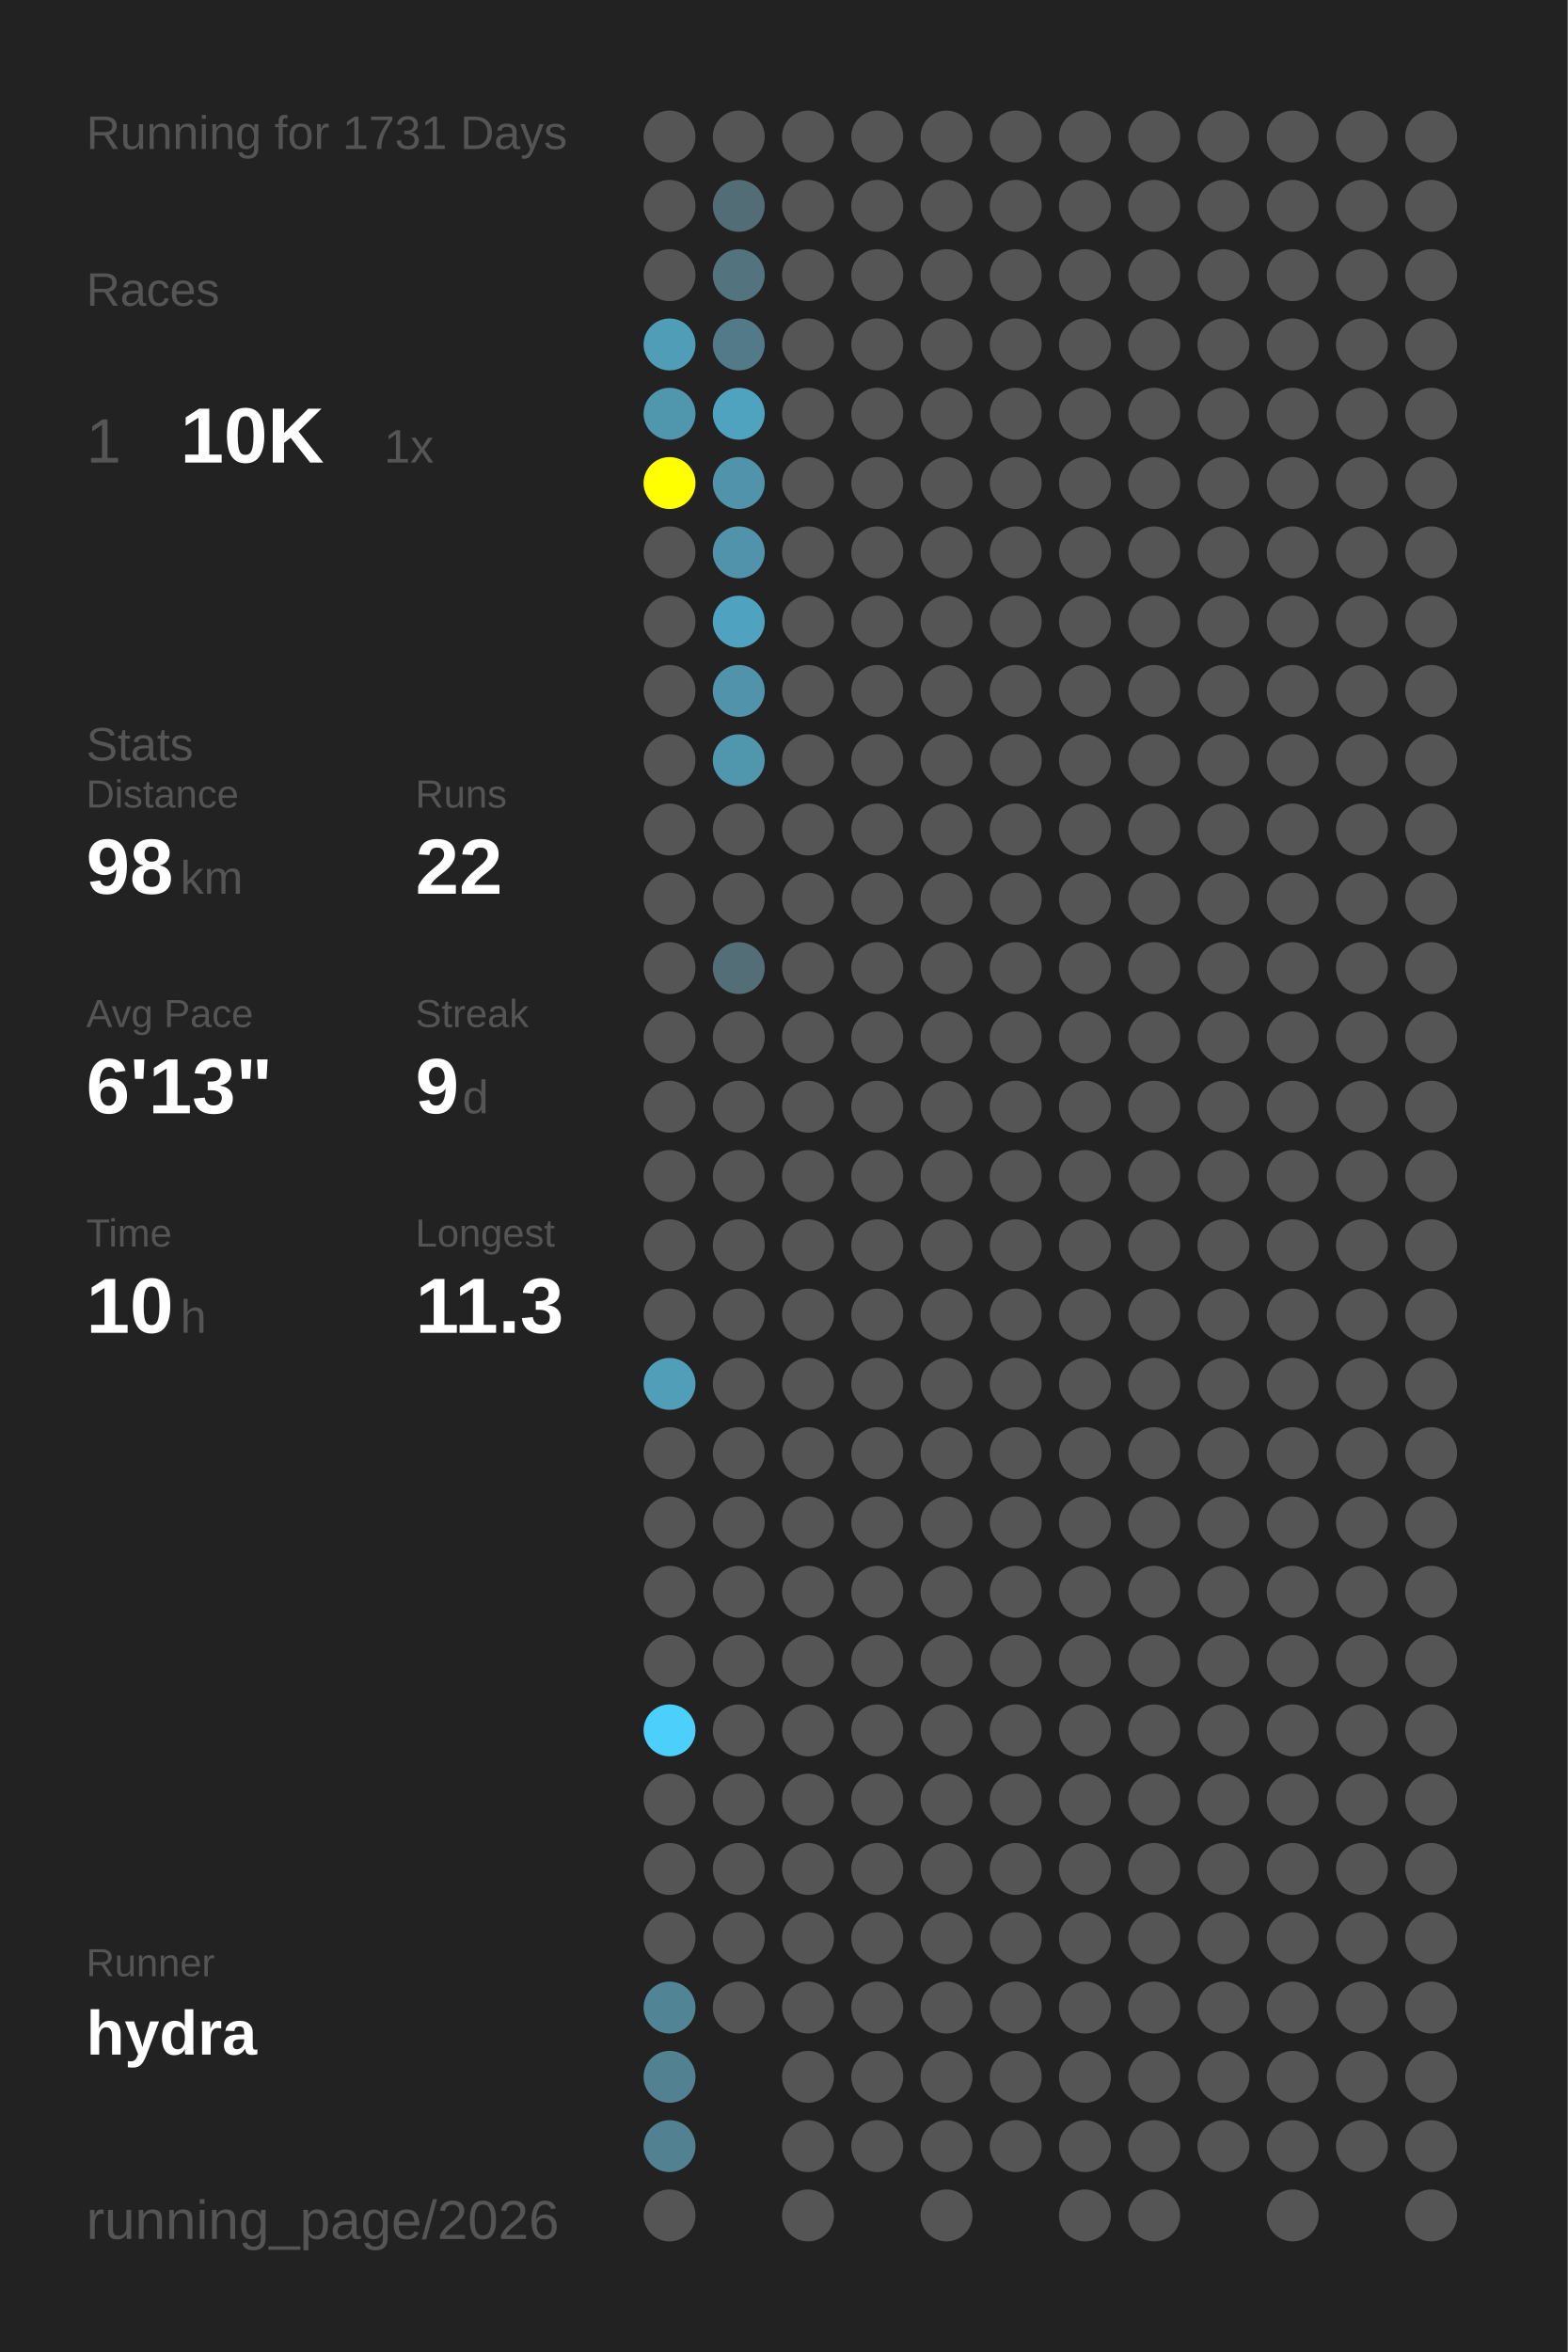
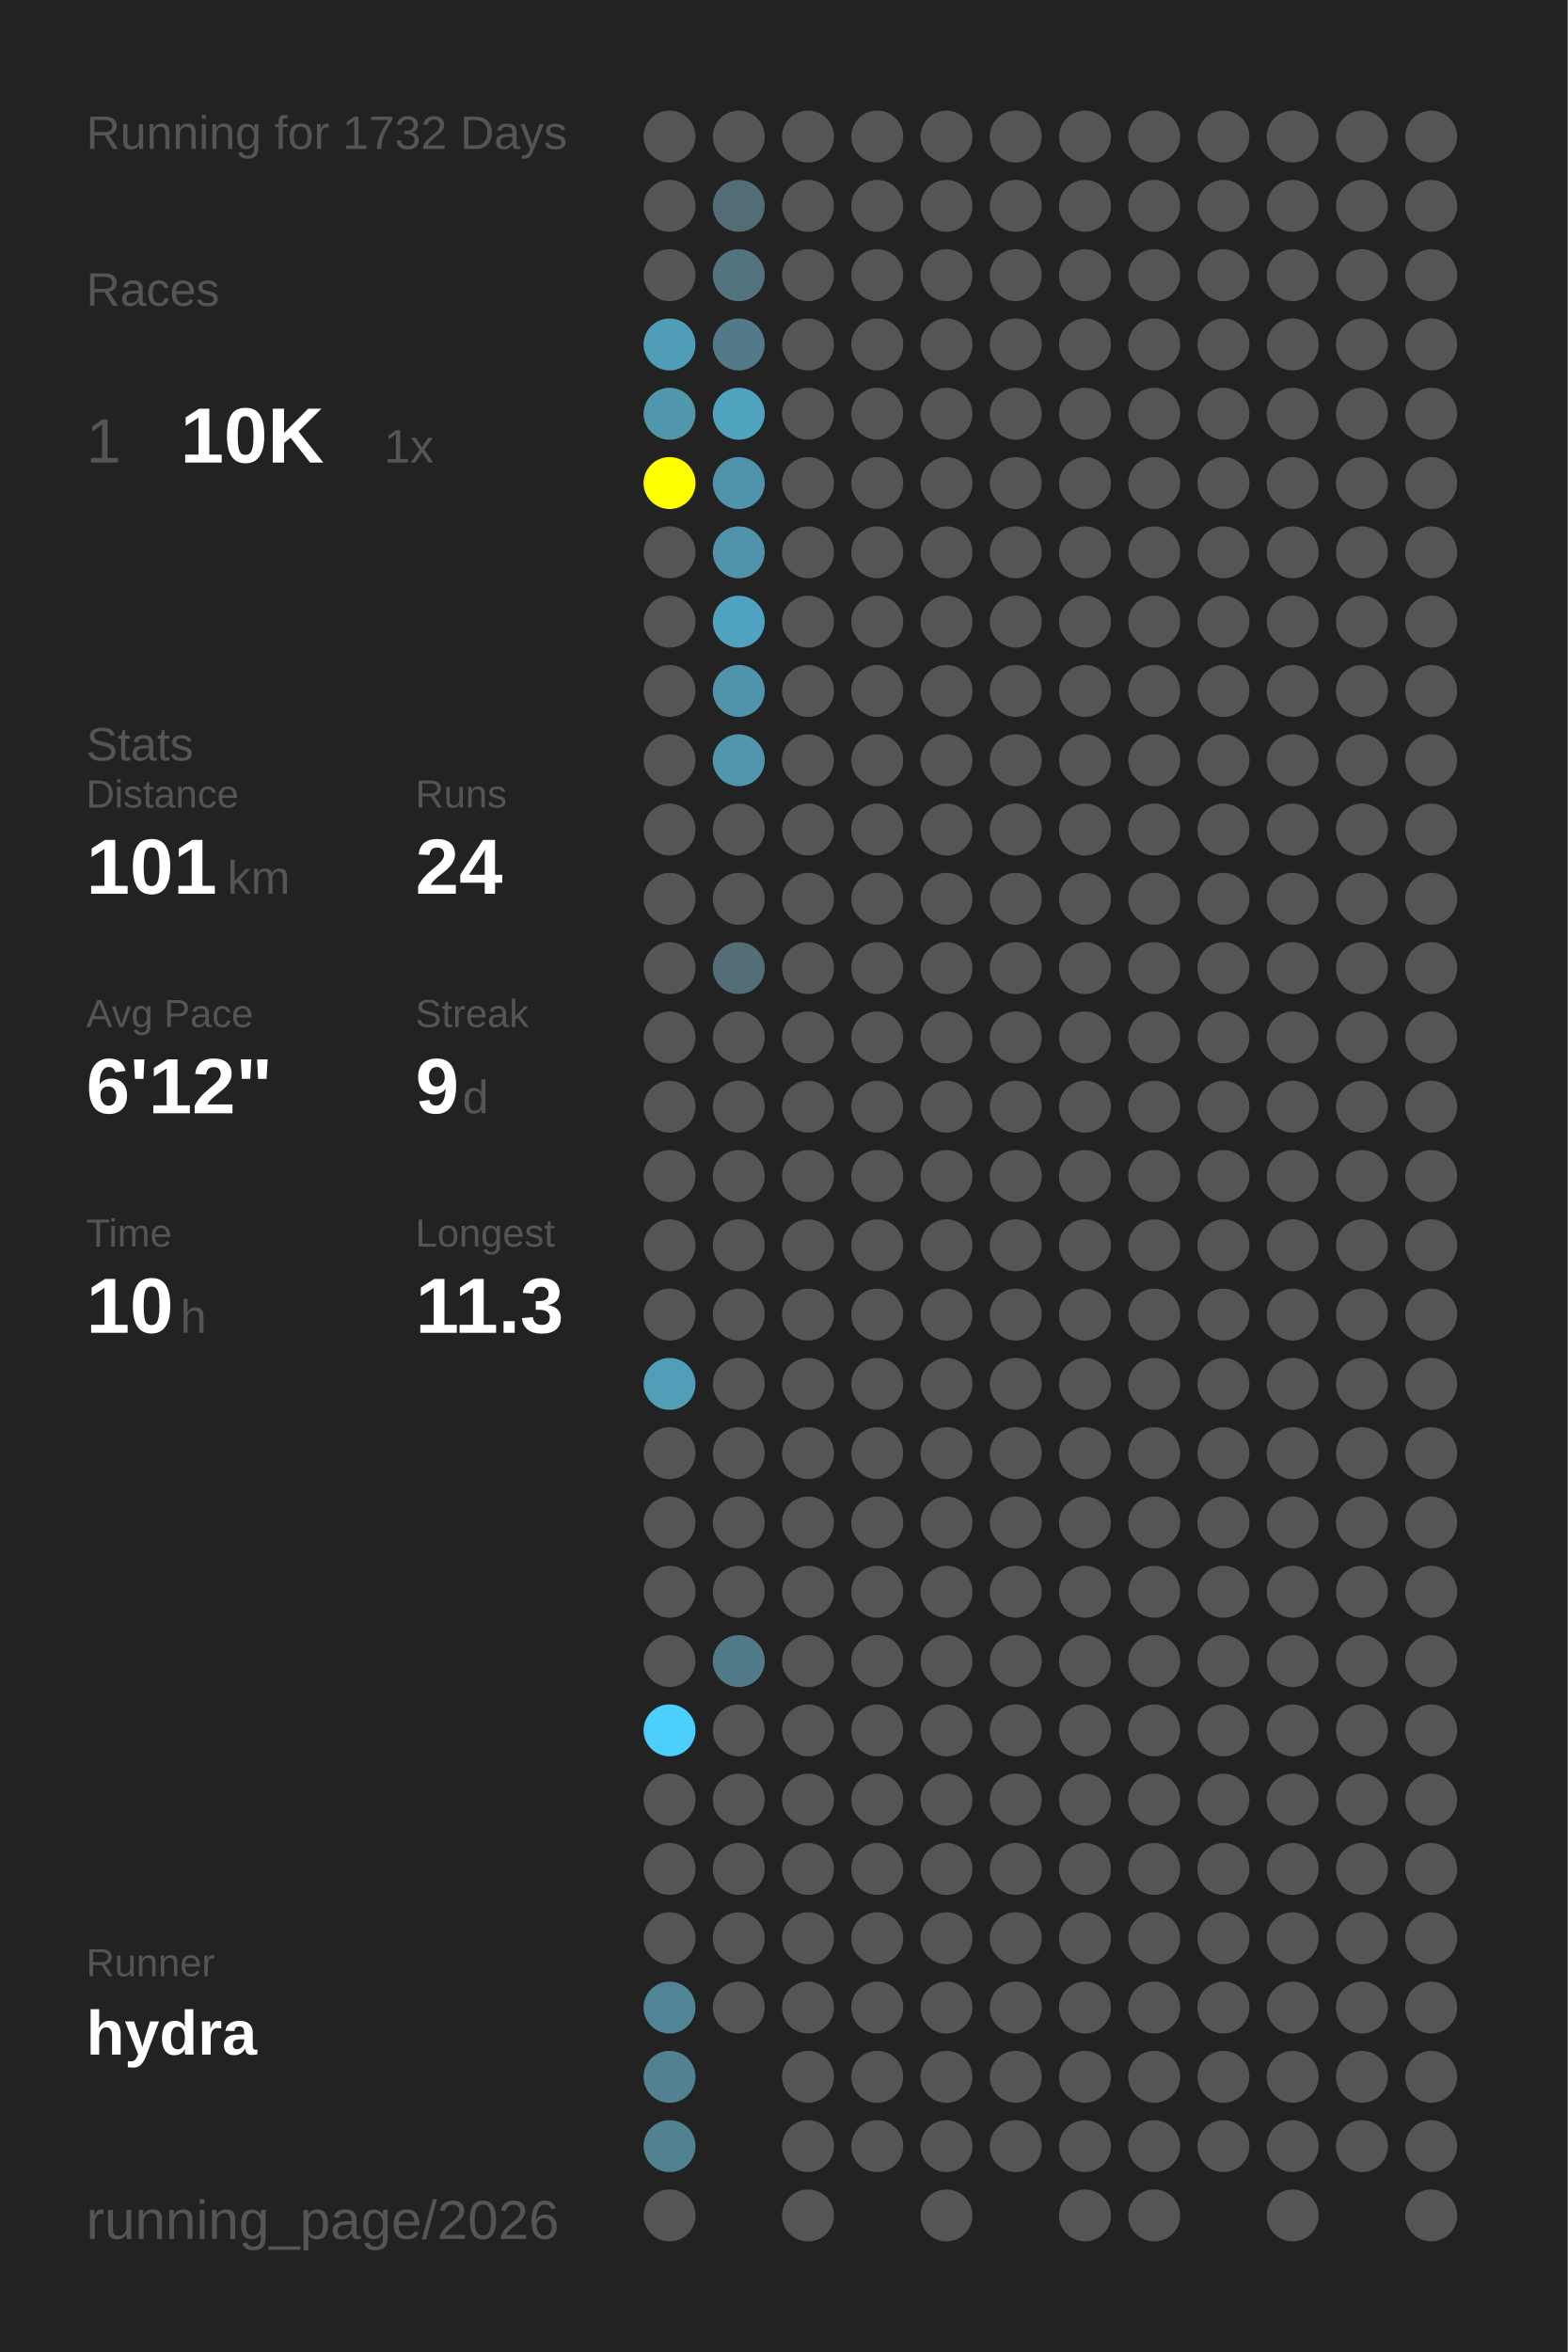
<svg xmlns="http://www.w3.org/2000/svg" baseProfile="full" height="300mm" version="1.1" viewBox="0,0,200,300" width="200mm">
  <defs />
  <rect fill="#222222" height="300" width="200" x="0" y="0" />
-   <text fill="#555555" style="font-size:6px; font-family:Arial;" x="11" y="19">Running for 1731 Days</text>
+   <text fill="#555555" style="font-size:6px; font-family:Arial;" x="11" y="19">Running for 1732 Days</text>
  <text fill="#555555" style="font-size:6px; font-family:Arial;" x="11" y="39">Races</text>
  <text fill="#555555" style="font-size:8px; font-family:Arial;" x="11" y="59">1</text>
  <text fill="#FFFFFF" style="font-size:10px; font-family:Arial; font-weight:bold;" x="23" y="59">10K</text>
  <text fill="#555555" style="font-size:6px; font-family:Arial;" x="49" y="59">1x</text>
  <text fill="#555555" style="font-size:6px; font-family:Arial;" x="11" y="97">Stats</text>
  <text fill="#555555" style="font-size:5px; font-family:Arial;" x="11" y="103">Distance</text>
-   <text fill="#FFFFFF" style="font-size:10px; font-family:Arial; font-weight:bold;" x="11" y="114">98</text>
-   <text fill="#555555" style="font-size:6px; font-family:Arial;" x="23" y="114">km</text>
+   <text fill="#FFFFFF" style="font-size:10px; font-family:Arial; font-weight:bold;" x="11" y="114">101</text>
+   <text fill="#555555" style="font-size:6px; font-family:Arial;" x="29" y="114">km</text>
  <text fill="#555555" style="font-size:5px; font-family:Arial;" x="53" y="103">Runs</text>
-   <text fill="#FFFFFF" style="font-size:10px; font-family:Arial; font-weight:bold;" x="53" y="114">22</text>
+   <text fill="#FFFFFF" style="font-size:10px; font-family:Arial; font-weight:bold;" x="53" y="114">24</text>
  <text fill="#555555" style="font-size:5px; font-family:Arial;" x="11" y="131">Avg Pace</text>
-   <text fill="#FFFFFF" style="font-size:10px; font-family:Arial; font-weight:bold;" x="11" y="142">6'13"</text>
+   <text fill="#FFFFFF" style="font-size:10px; font-family:Arial; font-weight:bold;" x="11" y="142">6'12"</text>
  <text fill="#555555" style="font-size:5px; font-family:Arial;" x="53" y="131">Streak</text>
  <text fill="#FFFFFF" style="font-size:10px; font-family:Arial; font-weight:bold;" x="53" y="142">9</text>
  <text fill="#555555" style="font-size:6px; font-family:Arial;" x="59" y="142">d</text>
  <text fill="#555555" style="font-size:5px; font-family:Arial;" x="11" y="159">Time</text>
  <text fill="#FFFFFF" style="font-size:10px; font-family:Arial; font-weight:bold;" x="11" y="170">10</text>
  <text fill="#555555" style="font-size:6px; font-family:Arial;" x="23" y="170">h</text>
  <text fill="#555555" style="font-size:5px; font-family:Arial;" x="53" y="159">Longest</text>
  <text fill="#FFFFFF" style="font-size:10px; font-family:Arial; font-weight:bold;" x="53" y="170">11.3</text>
  <text fill="#555555" style="font-size:5px; font-family:Arial;" x="11" y="252.065">Runner</text>
  <text fill="#FFFFFF" style="font-size:8px; font-family:Arial; font-weight:bold;" x="11" y="262.065">hydra</text>
  <text fill="#555555" style="font-size:7px; font-family:Arial;" x="11" y="285.581">running_page/2026</text>
  <circle cx="85.417" cy="17.419" fill="#555555" r="3.312" />
  <circle cx="85.417" cy="26.258" fill="#555555" r="3.312" />
  <circle cx="85.417" cy="35.097" fill="#555555" r="3.312" />
  <circle cx="85.417" cy="43.935" fill="#509db7" r="3.312" />
  <circle cx="85.417" cy="52.774" fill="#5096ad" r="3.312" />
  <circle cx="85.417" cy="61.613" fill="#FFFF00" r="3.312" />
  <circle cx="85.417" cy="70.452" fill="#555555" r="3.312" />
  <circle cx="85.417" cy="79.29" fill="#555555" r="3.312" />
  <circle cx="85.417" cy="88.129" fill="#555555" r="3.312" />
  <circle cx="85.417" cy="96.968" fill="#555555" r="3.312" />
  <circle cx="85.417" cy="105.806" fill="#555555" r="3.312" />
  <circle cx="85.417" cy="114.645" fill="#555555" r="3.312" />
  <circle cx="85.417" cy="123.484" fill="#555555" r="3.312" />
  <circle cx="85.417" cy="132.323" fill="#555555" r="3.312" />
  <circle cx="85.417" cy="141.161" fill="#555555" r="3.312" />
  <circle cx="85.417" cy="150" fill="#555555" r="3.312" />
  <circle cx="85.417" cy="158.839" fill="#555555" r="3.312" />
  <circle cx="85.417" cy="167.677" fill="#555555" r="3.312" />
  <circle cx="85.417" cy="176.516" fill="#509eb8" r="3.312" />
  <circle cx="85.417" cy="185.355" fill="#555555" r="3.312" />
  <circle cx="85.417" cy="194.194" fill="#555555" r="3.312" />
  <circle cx="85.417" cy="203.032" fill="#555555" r="3.312" />
  <circle cx="85.417" cy="211.871" fill="#555555" r="3.312" />
  <circle cx="85.417" cy="220.71" fill="#4dcffc" r="3.312" />
  <circle cx="85.417" cy="229.548" fill="#555555" r="3.312" />
  <circle cx="85.417" cy="238.387" fill="#555555" r="3.312" />
  <circle cx="85.417" cy="247.226" fill="#555555" r="3.312" />
  <circle cx="85.417" cy="256.065" fill="#518495" r="3.312" />
  <circle cx="85.417" cy="264.903" fill="#528292" r="3.312" />
  <circle cx="85.417" cy="273.742" fill="#528292" r="3.312" />
  <circle cx="85.417" cy="282.581" fill="#555555" r="3.312" />
  <circle cx="94.25" cy="17.419" fill="#555555" r="3.312" />
  <circle cx="94.25" cy="26.258" fill="#536d76" r="3.312" />
  <circle cx="94.25" cy="35.097" fill="#53747f" r="3.312" />
  <circle cx="94.25" cy="43.935" fill="#527a88" r="3.312" />
  <circle cx="94.25" cy="52.774" fill="#50a3bf" r="3.312" />
  <circle cx="94.25" cy="61.613" fill="#5093aa" r="3.312" />
  <circle cx="94.25" cy="70.452" fill="#5093aa" r="3.312" />
  <circle cx="94.25" cy="79.29" fill="#4fa3c0" r="3.312" />
  <circle cx="94.25" cy="88.129" fill="#5093aa" r="3.312" />
  <circle cx="94.25" cy="96.968" fill="#5096ad" r="3.312" />
  <circle cx="94.25" cy="105.806" fill="#555555" r="3.312" />
  <circle cx="94.25" cy="114.645" fill="#555555" r="3.312" />
  <circle cx="94.25" cy="123.484" fill="#536e77" r="3.312" />
  <circle cx="94.25" cy="132.323" fill="#555555" r="3.312" />
  <circle cx="94.25" cy="141.161" fill="#555555" r="3.312" />
  <circle cx="94.25" cy="150" fill="#555555" r="3.312" />
  <circle cx="94.25" cy="158.839" fill="#555555" r="3.312" />
  <circle cx="94.25" cy="167.677" fill="#555555" r="3.312" />
  <circle cx="94.25" cy="176.516" fill="#555555" r="3.312" />
  <circle cx="94.25" cy="185.355" fill="#555555" r="3.312" />
  <circle cx="94.25" cy="194.194" fill="#555555" r="3.312" />
  <circle cx="94.25" cy="203.032" fill="#555555" r="3.312" />
-   <circle cx="94.25" cy="211.871" fill="#555555" r="3.312" />
+   <circle cx="94.25" cy="211.871" fill="#527b89" r="3.312" />
  <circle cx="94.25" cy="220.71" fill="#555555" r="3.312" />
  <circle cx="94.25" cy="229.548" fill="#555555" r="3.312" />
  <circle cx="94.25" cy="238.387" fill="#555555" r="3.312" />
  <circle cx="94.25" cy="247.226" fill="#555555" r="3.312" />
  <circle cx="94.25" cy="256.065" fill="#555555" r="3.312" />
  <circle cx="103.083" cy="17.419" fill="#555555" r="3.312" />
  <circle cx="103.083" cy="26.258" fill="#555555" r="3.312" />
  <circle cx="103.083" cy="35.097" fill="#555555" r="3.312" />
  <circle cx="103.083" cy="43.935" fill="#555555" r="3.312" />
  <circle cx="103.083" cy="52.774" fill="#555555" r="3.312" />
  <circle cx="103.083" cy="61.613" fill="#555555" r="3.312" />
  <circle cx="103.083" cy="70.452" fill="#555555" r="3.312" />
  <circle cx="103.083" cy="79.29" fill="#555555" r="3.312" />
  <circle cx="103.083" cy="88.129" fill="#555555" r="3.312" />
  <circle cx="103.083" cy="96.968" fill="#555555" r="3.312" />
  <circle cx="103.083" cy="105.806" fill="#555555" r="3.312" />
  <circle cx="103.083" cy="114.645" fill="#555555" r="3.312" />
  <circle cx="103.083" cy="123.484" fill="#555555" r="3.312" />
  <circle cx="103.083" cy="132.323" fill="#555555" r="3.312" />
  <circle cx="103.083" cy="141.161" fill="#555555" r="3.312" />
  <circle cx="103.083" cy="150" fill="#555555" r="3.312" />
  <circle cx="103.083" cy="158.839" fill="#555555" r="3.312" />
  <circle cx="103.083" cy="167.677" fill="#555555" r="3.312" />
  <circle cx="103.083" cy="176.516" fill="#555555" r="3.312" />
  <circle cx="103.083" cy="185.355" fill="#555555" r="3.312" />
  <circle cx="103.083" cy="194.194" fill="#555555" r="3.312" />
  <circle cx="103.083" cy="203.032" fill="#555555" r="3.312" />
  <circle cx="103.083" cy="211.871" fill="#555555" r="3.312" />
  <circle cx="103.083" cy="220.71" fill="#555555" r="3.312" />
  <circle cx="103.083" cy="229.548" fill="#555555" r="3.312" />
  <circle cx="103.083" cy="238.387" fill="#555555" r="3.312" />
  <circle cx="103.083" cy="247.226" fill="#555555" r="3.312" />
  <circle cx="103.083" cy="256.065" fill="#555555" r="3.312" />
  <circle cx="103.083" cy="264.903" fill="#555555" r="3.312" />
  <circle cx="103.083" cy="273.742" fill="#555555" r="3.312" />
  <circle cx="103.083" cy="282.581" fill="#555555" r="3.312" />
  <circle cx="111.917" cy="17.419" fill="#555555" r="3.312" />
  <circle cx="111.917" cy="26.258" fill="#555555" r="3.312" />
  <circle cx="111.917" cy="35.097" fill="#555555" r="3.312" />
  <circle cx="111.917" cy="43.935" fill="#555555" r="3.312" />
  <circle cx="111.917" cy="52.774" fill="#555555" r="3.312" />
  <circle cx="111.917" cy="61.613" fill="#555555" r="3.312" />
  <circle cx="111.917" cy="70.452" fill="#555555" r="3.312" />
  <circle cx="111.917" cy="79.29" fill="#555555" r="3.312" />
  <circle cx="111.917" cy="88.129" fill="#555555" r="3.312" />
  <circle cx="111.917" cy="96.968" fill="#555555" r="3.312" />
  <circle cx="111.917" cy="105.806" fill="#555555" r="3.312" />
  <circle cx="111.917" cy="114.645" fill="#555555" r="3.312" />
  <circle cx="111.917" cy="123.484" fill="#555555" r="3.312" />
  <circle cx="111.917" cy="132.323" fill="#555555" r="3.312" />
  <circle cx="111.917" cy="141.161" fill="#555555" r="3.312" />
  <circle cx="111.917" cy="150" fill="#555555" r="3.312" />
  <circle cx="111.917" cy="158.839" fill="#555555" r="3.312" />
  <circle cx="111.917" cy="167.677" fill="#555555" r="3.312" />
  <circle cx="111.917" cy="176.516" fill="#555555" r="3.312" />
  <circle cx="111.917" cy="185.355" fill="#555555" r="3.312" />
  <circle cx="111.917" cy="194.194" fill="#555555" r="3.312" />
  <circle cx="111.917" cy="203.032" fill="#555555" r="3.312" />
  <circle cx="111.917" cy="211.871" fill="#555555" r="3.312" />
  <circle cx="111.917" cy="220.71" fill="#555555" r="3.312" />
  <circle cx="111.917" cy="229.548" fill="#555555" r="3.312" />
  <circle cx="111.917" cy="238.387" fill="#555555" r="3.312" />
  <circle cx="111.917" cy="247.226" fill="#555555" r="3.312" />
  <circle cx="111.917" cy="256.065" fill="#555555" r="3.312" />
  <circle cx="111.917" cy="264.903" fill="#555555" r="3.312" />
  <circle cx="111.917" cy="273.742" fill="#555555" r="3.312" />
  <circle cx="120.75" cy="17.419" fill="#555555" r="3.312" />
  <circle cx="120.75" cy="26.258" fill="#555555" r="3.312" />
  <circle cx="120.75" cy="35.097" fill="#555555" r="3.312" />
  <circle cx="120.75" cy="43.935" fill="#555555" r="3.312" />
  <circle cx="120.75" cy="52.774" fill="#555555" r="3.312" />
  <circle cx="120.75" cy="61.613" fill="#555555" r="3.312" />
  <circle cx="120.75" cy="70.452" fill="#555555" r="3.312" />
  <circle cx="120.75" cy="79.29" fill="#555555" r="3.312" />
  <circle cx="120.75" cy="88.129" fill="#555555" r="3.312" />
  <circle cx="120.75" cy="96.968" fill="#555555" r="3.312" />
  <circle cx="120.75" cy="105.806" fill="#555555" r="3.312" />
  <circle cx="120.75" cy="114.645" fill="#555555" r="3.312" />
  <circle cx="120.75" cy="123.484" fill="#555555" r="3.312" />
  <circle cx="120.75" cy="132.323" fill="#555555" r="3.312" />
  <circle cx="120.75" cy="141.161" fill="#555555" r="3.312" />
  <circle cx="120.75" cy="150" fill="#555555" r="3.312" />
  <circle cx="120.75" cy="158.839" fill="#555555" r="3.312" />
  <circle cx="120.75" cy="167.677" fill="#555555" r="3.312" />
  <circle cx="120.75" cy="176.516" fill="#555555" r="3.312" />
  <circle cx="120.75" cy="185.355" fill="#555555" r="3.312" />
  <circle cx="120.75" cy="194.194" fill="#555555" r="3.312" />
  <circle cx="120.75" cy="203.032" fill="#555555" r="3.312" />
  <circle cx="120.75" cy="211.871" fill="#555555" r="3.312" />
  <circle cx="120.75" cy="220.71" fill="#555555" r="3.312" />
  <circle cx="120.75" cy="229.548" fill="#555555" r="3.312" />
  <circle cx="120.75" cy="238.387" fill="#555555" r="3.312" />
  <circle cx="120.75" cy="247.226" fill="#555555" r="3.312" />
  <circle cx="120.75" cy="256.065" fill="#555555" r="3.312" />
  <circle cx="120.75" cy="264.903" fill="#555555" r="3.312" />
  <circle cx="120.75" cy="273.742" fill="#555555" r="3.312" />
  <circle cx="120.75" cy="282.581" fill="#555555" r="3.312" />
  <circle cx="129.583" cy="17.419" fill="#555555" r="3.312" />
  <circle cx="129.583" cy="26.258" fill="#555555" r="3.312" />
  <circle cx="129.583" cy="35.097" fill="#555555" r="3.312" />
  <circle cx="129.583" cy="43.935" fill="#555555" r="3.312" />
  <circle cx="129.583" cy="52.774" fill="#555555" r="3.312" />
  <circle cx="129.583" cy="61.613" fill="#555555" r="3.312" />
  <circle cx="129.583" cy="70.452" fill="#555555" r="3.312" />
  <circle cx="129.583" cy="79.29" fill="#555555" r="3.312" />
  <circle cx="129.583" cy="88.129" fill="#555555" r="3.312" />
  <circle cx="129.583" cy="96.968" fill="#555555" r="3.312" />
  <circle cx="129.583" cy="105.806" fill="#555555" r="3.312" />
  <circle cx="129.583" cy="114.645" fill="#555555" r="3.312" />
  <circle cx="129.583" cy="123.484" fill="#555555" r="3.312" />
  <circle cx="129.583" cy="132.323" fill="#555555" r="3.312" />
  <circle cx="129.583" cy="141.161" fill="#555555" r="3.312" />
  <circle cx="129.583" cy="150" fill="#555555" r="3.312" />
  <circle cx="129.583" cy="158.839" fill="#555555" r="3.312" />
  <circle cx="129.583" cy="167.677" fill="#555555" r="3.312" />
  <circle cx="129.583" cy="176.516" fill="#555555" r="3.312" />
  <circle cx="129.583" cy="185.355" fill="#555555" r="3.312" />
  <circle cx="129.583" cy="194.194" fill="#555555" r="3.312" />
  <circle cx="129.583" cy="203.032" fill="#555555" r="3.312" />
  <circle cx="129.583" cy="211.871" fill="#555555" r="3.312" />
  <circle cx="129.583" cy="220.71" fill="#555555" r="3.312" />
  <circle cx="129.583" cy="229.548" fill="#555555" r="3.312" />
  <circle cx="129.583" cy="238.387" fill="#555555" r="3.312" />
  <circle cx="129.583" cy="247.226" fill="#555555" r="3.312" />
  <circle cx="129.583" cy="256.065" fill="#555555" r="3.312" />
  <circle cx="129.583" cy="264.903" fill="#555555" r="3.312" />
  <circle cx="129.583" cy="273.742" fill="#555555" r="3.312" />
  <circle cx="138.417" cy="17.419" fill="#555555" r="3.312" />
  <circle cx="138.417" cy="26.258" fill="#555555" r="3.312" />
  <circle cx="138.417" cy="35.097" fill="#555555" r="3.312" />
  <circle cx="138.417" cy="43.935" fill="#555555" r="3.312" />
  <circle cx="138.417" cy="52.774" fill="#555555" r="3.312" />
  <circle cx="138.417" cy="61.613" fill="#555555" r="3.312" />
  <circle cx="138.417" cy="70.452" fill="#555555" r="3.312" />
  <circle cx="138.417" cy="79.29" fill="#555555" r="3.312" />
  <circle cx="138.417" cy="88.129" fill="#555555" r="3.312" />
  <circle cx="138.417" cy="96.968" fill="#555555" r="3.312" />
  <circle cx="138.417" cy="105.806" fill="#555555" r="3.312" />
  <circle cx="138.417" cy="114.645" fill="#555555" r="3.312" />
  <circle cx="138.417" cy="123.484" fill="#555555" r="3.312" />
  <circle cx="138.417" cy="132.323" fill="#555555" r="3.312" />
  <circle cx="138.417" cy="141.161" fill="#555555" r="3.312" />
  <circle cx="138.417" cy="150" fill="#555555" r="3.312" />
  <circle cx="138.417" cy="158.839" fill="#555555" r="3.312" />
  <circle cx="138.417" cy="167.677" fill="#555555" r="3.312" />
  <circle cx="138.417" cy="176.516" fill="#555555" r="3.312" />
  <circle cx="138.417" cy="185.355" fill="#555555" r="3.312" />
  <circle cx="138.417" cy="194.194" fill="#555555" r="3.312" />
  <circle cx="138.417" cy="203.032" fill="#555555" r="3.312" />
  <circle cx="138.417" cy="211.871" fill="#555555" r="3.312" />
  <circle cx="138.417" cy="220.71" fill="#555555" r="3.312" />
  <circle cx="138.417" cy="229.548" fill="#555555" r="3.312" />
  <circle cx="138.417" cy="238.387" fill="#555555" r="3.312" />
  <circle cx="138.417" cy="247.226" fill="#555555" r="3.312" />
  <circle cx="138.417" cy="256.065" fill="#555555" r="3.312" />
  <circle cx="138.417" cy="264.903" fill="#555555" r="3.312" />
  <circle cx="138.417" cy="273.742" fill="#555555" r="3.312" />
  <circle cx="138.417" cy="282.581" fill="#555555" r="3.312" />
  <circle cx="147.25" cy="17.419" fill="#555555" r="3.312" />
  <circle cx="147.25" cy="26.258" fill="#555555" r="3.312" />
  <circle cx="147.25" cy="35.097" fill="#555555" r="3.312" />
  <circle cx="147.25" cy="43.935" fill="#555555" r="3.312" />
  <circle cx="147.25" cy="52.774" fill="#555555" r="3.312" />
  <circle cx="147.25" cy="61.613" fill="#555555" r="3.312" />
  <circle cx="147.25" cy="70.452" fill="#555555" r="3.312" />
  <circle cx="147.25" cy="79.29" fill="#555555" r="3.312" />
  <circle cx="147.25" cy="88.129" fill="#555555" r="3.312" />
  <circle cx="147.25" cy="96.968" fill="#555555" r="3.312" />
  <circle cx="147.25" cy="105.806" fill="#555555" r="3.312" />
  <circle cx="147.25" cy="114.645" fill="#555555" r="3.312" />
  <circle cx="147.25" cy="123.484" fill="#555555" r="3.312" />
  <circle cx="147.25" cy="132.323" fill="#555555" r="3.312" />
  <circle cx="147.25" cy="141.161" fill="#555555" r="3.312" />
  <circle cx="147.25" cy="150" fill="#555555" r="3.312" />
  <circle cx="147.25" cy="158.839" fill="#555555" r="3.312" />
  <circle cx="147.25" cy="167.677" fill="#555555" r="3.312" />
  <circle cx="147.25" cy="176.516" fill="#555555" r="3.312" />
  <circle cx="147.25" cy="185.355" fill="#555555" r="3.312" />
  <circle cx="147.25" cy="194.194" fill="#555555" r="3.312" />
  <circle cx="147.25" cy="203.032" fill="#555555" r="3.312" />
  <circle cx="147.25" cy="211.871" fill="#555555" r="3.312" />
  <circle cx="147.25" cy="220.71" fill="#555555" r="3.312" />
  <circle cx="147.25" cy="229.548" fill="#555555" r="3.312" />
  <circle cx="147.25" cy="238.387" fill="#555555" r="3.312" />
  <circle cx="147.25" cy="247.226" fill="#555555" r="3.312" />
  <circle cx="147.25" cy="256.065" fill="#555555" r="3.312" />
  <circle cx="147.25" cy="264.903" fill="#555555" r="3.312" />
  <circle cx="147.25" cy="273.742" fill="#555555" r="3.312" />
  <circle cx="147.25" cy="282.581" fill="#555555" r="3.312" />
  <circle cx="156.083" cy="17.419" fill="#555555" r="3.312" />
  <circle cx="156.083" cy="26.258" fill="#555555" r="3.312" />
  <circle cx="156.083" cy="35.097" fill="#555555" r="3.312" />
  <circle cx="156.083" cy="43.935" fill="#555555" r="3.312" />
  <circle cx="156.083" cy="52.774" fill="#555555" r="3.312" />
  <circle cx="156.083" cy="61.613" fill="#555555" r="3.312" />
  <circle cx="156.083" cy="70.452" fill="#555555" r="3.312" />
  <circle cx="156.083" cy="79.29" fill="#555555" r="3.312" />
  <circle cx="156.083" cy="88.129" fill="#555555" r="3.312" />
  <circle cx="156.083" cy="96.968" fill="#555555" r="3.312" />
  <circle cx="156.083" cy="105.806" fill="#555555" r="3.312" />
  <circle cx="156.083" cy="114.645" fill="#555555" r="3.312" />
  <circle cx="156.083" cy="123.484" fill="#555555" r="3.312" />
  <circle cx="156.083" cy="132.323" fill="#555555" r="3.312" />
  <circle cx="156.083" cy="141.161" fill="#555555" r="3.312" />
  <circle cx="156.083" cy="150" fill="#555555" r="3.312" />
  <circle cx="156.083" cy="158.839" fill="#555555" r="3.312" />
  <circle cx="156.083" cy="167.677" fill="#555555" r="3.312" />
  <circle cx="156.083" cy="176.516" fill="#555555" r="3.312" />
  <circle cx="156.083" cy="185.355" fill="#555555" r="3.312" />
  <circle cx="156.083" cy="194.194" fill="#555555" r="3.312" />
  <circle cx="156.083" cy="203.032" fill="#555555" r="3.312" />
  <circle cx="156.083" cy="211.871" fill="#555555" r="3.312" />
  <circle cx="156.083" cy="220.71" fill="#555555" r="3.312" />
  <circle cx="156.083" cy="229.548" fill="#555555" r="3.312" />
  <circle cx="156.083" cy="238.387" fill="#555555" r="3.312" />
  <circle cx="156.083" cy="247.226" fill="#555555" r="3.312" />
  <circle cx="156.083" cy="256.065" fill="#555555" r="3.312" />
  <circle cx="156.083" cy="264.903" fill="#555555" r="3.312" />
  <circle cx="156.083" cy="273.742" fill="#555555" r="3.312" />
  <circle cx="164.917" cy="17.419" fill="#555555" r="3.312" />
  <circle cx="164.917" cy="26.258" fill="#555555" r="3.312" />
  <circle cx="164.917" cy="35.097" fill="#555555" r="3.312" />
  <circle cx="164.917" cy="43.935" fill="#555555" r="3.312" />
  <circle cx="164.917" cy="52.774" fill="#555555" r="3.312" />
  <circle cx="164.917" cy="61.613" fill="#555555" r="3.312" />
  <circle cx="164.917" cy="70.452" fill="#555555" r="3.312" />
  <circle cx="164.917" cy="79.29" fill="#555555" r="3.312" />
  <circle cx="164.917" cy="88.129" fill="#555555" r="3.312" />
  <circle cx="164.917" cy="96.968" fill="#555555" r="3.312" />
  <circle cx="164.917" cy="105.806" fill="#555555" r="3.312" />
  <circle cx="164.917" cy="114.645" fill="#555555" r="3.312" />
  <circle cx="164.917" cy="123.484" fill="#555555" r="3.312" />
  <circle cx="164.917" cy="132.323" fill="#555555" r="3.312" />
  <circle cx="164.917" cy="141.161" fill="#555555" r="3.312" />
  <circle cx="164.917" cy="150" fill="#555555" r="3.312" />
  <circle cx="164.917" cy="158.839" fill="#555555" r="3.312" />
  <circle cx="164.917" cy="167.677" fill="#555555" r="3.312" />
  <circle cx="164.917" cy="176.516" fill="#555555" r="3.312" />
  <circle cx="164.917" cy="185.355" fill="#555555" r="3.312" />
  <circle cx="164.917" cy="194.194" fill="#555555" r="3.312" />
  <circle cx="164.917" cy="203.032" fill="#555555" r="3.312" />
  <circle cx="164.917" cy="211.871" fill="#555555" r="3.312" />
  <circle cx="164.917" cy="220.71" fill="#555555" r="3.312" />
  <circle cx="164.917" cy="229.548" fill="#555555" r="3.312" />
  <circle cx="164.917" cy="238.387" fill="#555555" r="3.312" />
  <circle cx="164.917" cy="247.226" fill="#555555" r="3.312" />
  <circle cx="164.917" cy="256.065" fill="#555555" r="3.312" />
  <circle cx="164.917" cy="264.903" fill="#555555" r="3.312" />
  <circle cx="164.917" cy="273.742" fill="#555555" r="3.312" />
  <circle cx="164.917" cy="282.581" fill="#555555" r="3.312" />
  <circle cx="173.75" cy="17.419" fill="#555555" r="3.312" />
  <circle cx="173.75" cy="26.258" fill="#555555" r="3.312" />
  <circle cx="173.75" cy="35.097" fill="#555555" r="3.312" />
  <circle cx="173.75" cy="43.935" fill="#555555" r="3.312" />
  <circle cx="173.75" cy="52.774" fill="#555555" r="3.312" />
  <circle cx="173.75" cy="61.613" fill="#555555" r="3.312" />
  <circle cx="173.75" cy="70.452" fill="#555555" r="3.312" />
  <circle cx="173.75" cy="79.29" fill="#555555" r="3.312" />
  <circle cx="173.75" cy="88.129" fill="#555555" r="3.312" />
  <circle cx="173.75" cy="96.968" fill="#555555" r="3.312" />
  <circle cx="173.75" cy="105.806" fill="#555555" r="3.312" />
  <circle cx="173.75" cy="114.645" fill="#555555" r="3.312" />
  <circle cx="173.75" cy="123.484" fill="#555555" r="3.312" />
  <circle cx="173.75" cy="132.323" fill="#555555" r="3.312" />
  <circle cx="173.75" cy="141.161" fill="#555555" r="3.312" />
  <circle cx="173.75" cy="150" fill="#555555" r="3.312" />
  <circle cx="173.75" cy="158.839" fill="#555555" r="3.312" />
  <circle cx="173.75" cy="167.677" fill="#555555" r="3.312" />
  <circle cx="173.75" cy="176.516" fill="#555555" r="3.312" />
  <circle cx="173.75" cy="185.355" fill="#555555" r="3.312" />
  <circle cx="173.75" cy="194.194" fill="#555555" r="3.312" />
  <circle cx="173.75" cy="203.032" fill="#555555" r="3.312" />
  <circle cx="173.75" cy="211.871" fill="#555555" r="3.312" />
  <circle cx="173.75" cy="220.71" fill="#555555" r="3.312" />
  <circle cx="173.75" cy="229.548" fill="#555555" r="3.312" />
  <circle cx="173.75" cy="238.387" fill="#555555" r="3.312" />
  <circle cx="173.75" cy="247.226" fill="#555555" r="3.312" />
  <circle cx="173.75" cy="256.065" fill="#555555" r="3.312" />
  <circle cx="173.75" cy="264.903" fill="#555555" r="3.312" />
  <circle cx="173.75" cy="273.742" fill="#555555" r="3.312" />
  <circle cx="182.583" cy="17.419" fill="#555555" r="3.312" />
  <circle cx="182.583" cy="26.258" fill="#555555" r="3.312" />
  <circle cx="182.583" cy="35.097" fill="#555555" r="3.312" />
  <circle cx="182.583" cy="43.935" fill="#555555" r="3.312" />
  <circle cx="182.583" cy="52.774" fill="#555555" r="3.312" />
  <circle cx="182.583" cy="61.613" fill="#555555" r="3.312" />
  <circle cx="182.583" cy="70.452" fill="#555555" r="3.312" />
  <circle cx="182.583" cy="79.29" fill="#555555" r="3.312" />
  <circle cx="182.583" cy="88.129" fill="#555555" r="3.312" />
  <circle cx="182.583" cy="96.968" fill="#555555" r="3.312" />
  <circle cx="182.583" cy="105.806" fill="#555555" r="3.312" />
  <circle cx="182.583" cy="114.645" fill="#555555" r="3.312" />
  <circle cx="182.583" cy="123.484" fill="#555555" r="3.312" />
  <circle cx="182.583" cy="132.323" fill="#555555" r="3.312" />
  <circle cx="182.583" cy="141.161" fill="#555555" r="3.312" />
  <circle cx="182.583" cy="150" fill="#555555" r="3.312" />
  <circle cx="182.583" cy="158.839" fill="#555555" r="3.312" />
  <circle cx="182.583" cy="167.677" fill="#555555" r="3.312" />
  <circle cx="182.583" cy="176.516" fill="#555555" r="3.312" />
  <circle cx="182.583" cy="185.355" fill="#555555" r="3.312" />
  <circle cx="182.583" cy="194.194" fill="#555555" r="3.312" />
  <circle cx="182.583" cy="203.032" fill="#555555" r="3.312" />
  <circle cx="182.583" cy="211.871" fill="#555555" r="3.312" />
  <circle cx="182.583" cy="220.71" fill="#555555" r="3.312" />
  <circle cx="182.583" cy="229.548" fill="#555555" r="3.312" />
  <circle cx="182.583" cy="238.387" fill="#555555" r="3.312" />
  <circle cx="182.583" cy="247.226" fill="#555555" r="3.312" />
  <circle cx="182.583" cy="256.065" fill="#555555" r="3.312" />
  <circle cx="182.583" cy="264.903" fill="#555555" r="3.312" />
  <circle cx="182.583" cy="273.742" fill="#555555" r="3.312" />
  <circle cx="182.583" cy="282.581" fill="#555555" r="3.312" />
</svg>
